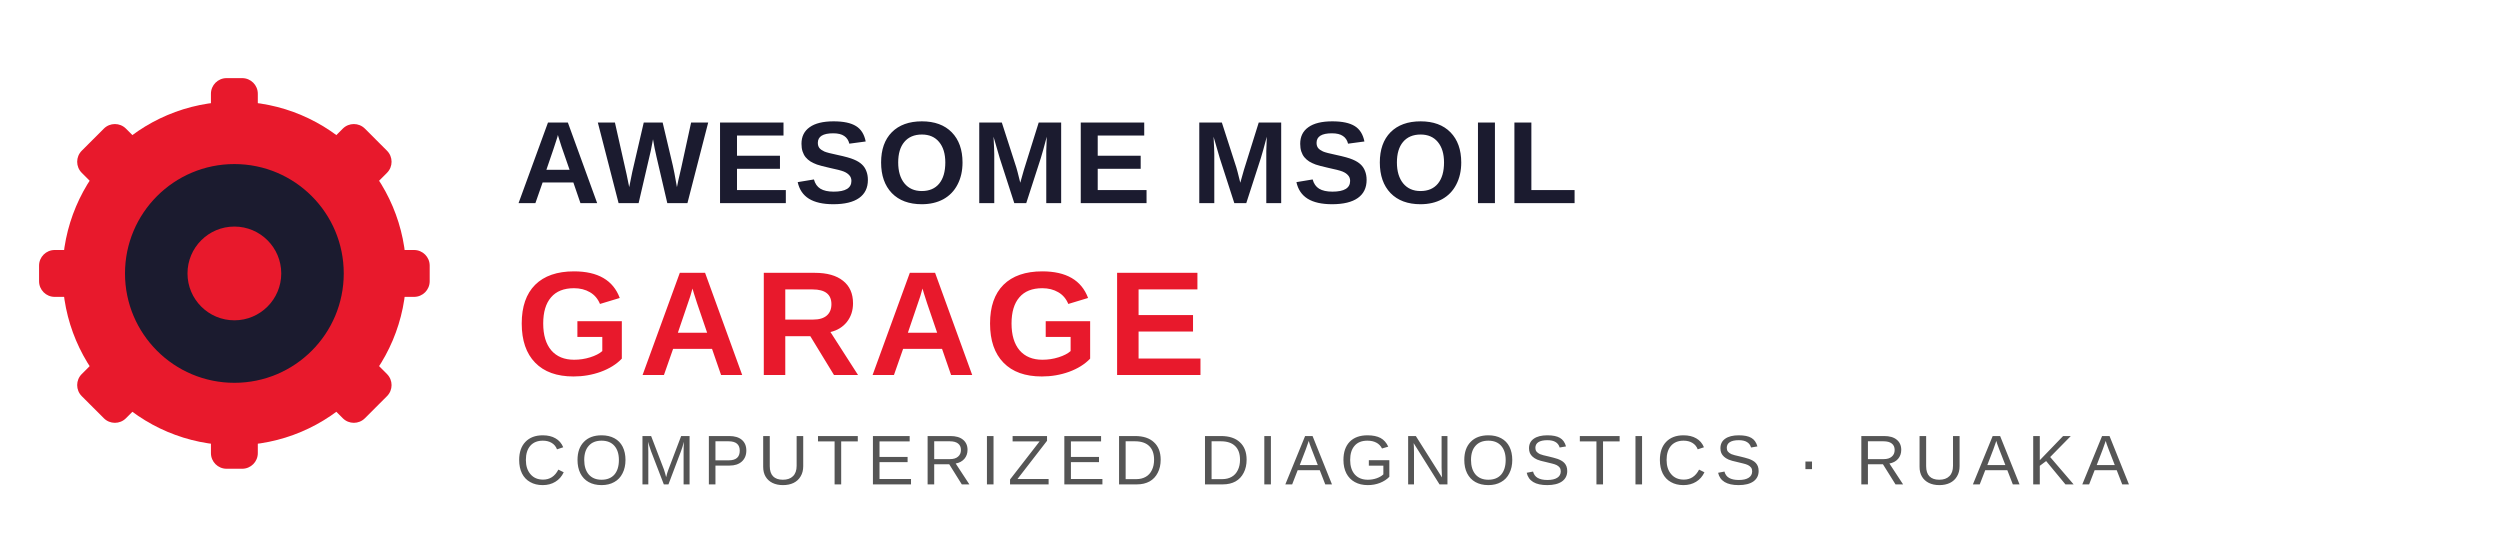
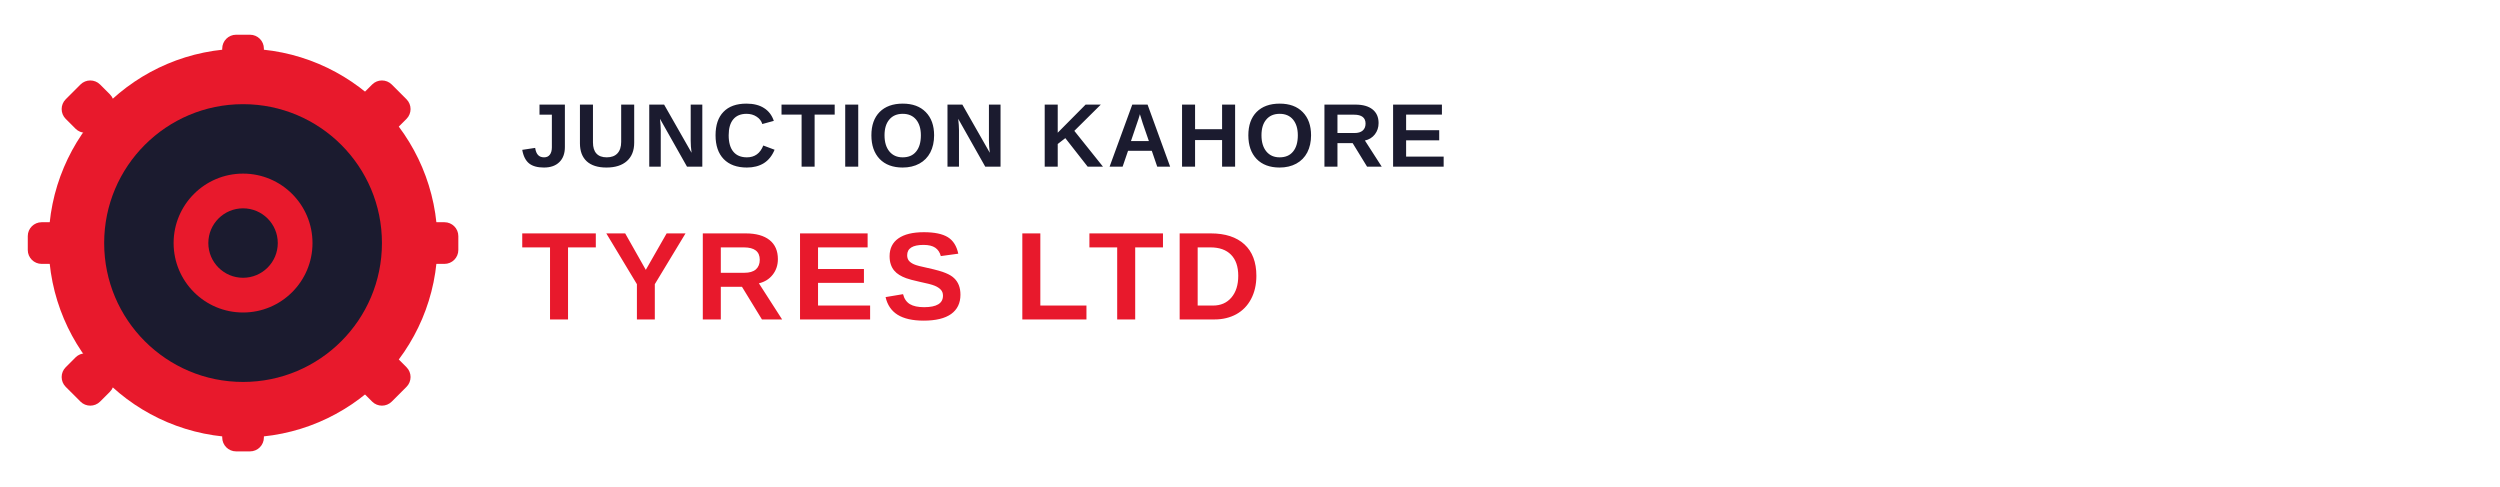
- <svg xmlns="http://www.w3.org/2000/svg" viewBox="0 0 320 70" width="320" height="70">
-   <circle cx="30" cy="35" r="22" fill="#E8192C" />
-   <circle cx="30" cy="35" r="14" fill="#1B1B2F" />
-   <circle cx="30" cy="35" r="6" fill="#E8192C" />
-   <rect x="27" y="10" width="6" height="8" rx="2" fill="#E8192C" />
-   <rect x="27" y="52" width="6" height="8" rx="2" fill="#E8192C" />
-   <rect x="5" y="32" width="8" height="6" rx="2" fill="#E8192C" />
-   <rect x="47" y="32" width="8" height="6" rx="2" fill="#E8192C" />
-   <rect x="11" y="16" width="6" height="8" rx="2" fill="#E8192C" transform="rotate(45 14 20)" />
-   <rect x="43" y="46" width="6" height="8" rx="2" fill="#E8192C" transform="rotate(45 46 50)" />
-   <rect x="11" y="46" width="6" height="8" rx="2" fill="#E8192C" transform="rotate(-45 14 50)" />
-   <rect x="43" y="16" width="6" height="8" rx="2" fill="#E8192C" transform="rotate(-45 46 20)" />
-   <text x="66" y="26" font-family="Arial Black, Arial, sans-serif" font-size="15" font-weight="900" fill="#1B1B2F" letter-spacing="0.5">AWESOME MSOIL</text>
-   <text x="66" y="48" font-family="Arial Black, Arial, sans-serif" font-size="19" font-weight="900" fill="#E8192C" letter-spacing="1">GARAGE</text>
-   <text x="66" y="62" font-family="Arial, sans-serif" font-size="9" fill="#555" letter-spacing="1">COMPUTERIZED DIAGNOSTICS · RUAKA</text>
+ <svg xmlns="http://www.w3.org/2000/svg" viewBox="0 0 360 70" width="360" height="70">
+   <circle cx="35" cy="35" r="28" fill="#E8192C" />
+   <circle cx="35" cy="35" r="20" fill="#1B1B2F" />
+   <circle cx="35" cy="35" r="10" fill="#E8192C" />
+   <circle cx="35" cy="35" r="5" fill="#1B1B2F" />
+   <rect x="32" y="5" width="6" height="7" rx="2" fill="#E8192C" />
+   <rect x="32" y="58" width="6" height="7" rx="2" fill="#E8192C" />
+   <rect x="4" y="32" width="7" height="6" rx="2" fill="#E8192C" />
+   <rect x="59" y="32" width="7" height="6" rx="2" fill="#E8192C" />
+   <rect x="10" y="12" width="6" height="7" rx="2" fill="#E8192C" transform="rotate(45 13 15)" />
+   <rect x="52" y="51" width="6" height="7" rx="2" fill="#E8192C" transform="rotate(45 55 55)" />
+   <rect x="52" y="12" width="6" height="7" rx="2" fill="#E8192C" transform="rotate(-45 55 15)" />
+   <rect x="10" y="51" width="6" height="7" rx="2" fill="#E8192C" transform="rotate(-45 13 55)" />
+   <text x="75" y="24" font-family="Arial Black, Arial, sans-serif" font-size="13" font-weight="900" fill="#1B1B2F" letter-spacing="0.5">JUNCTION KAHORE</text>
+   <text x="75" y="46" font-family="Arial Black, Arial, sans-serif" font-size="18" font-weight="900" fill="#E8192C" letter-spacing="1">TYRES LTD</text>
</svg>
